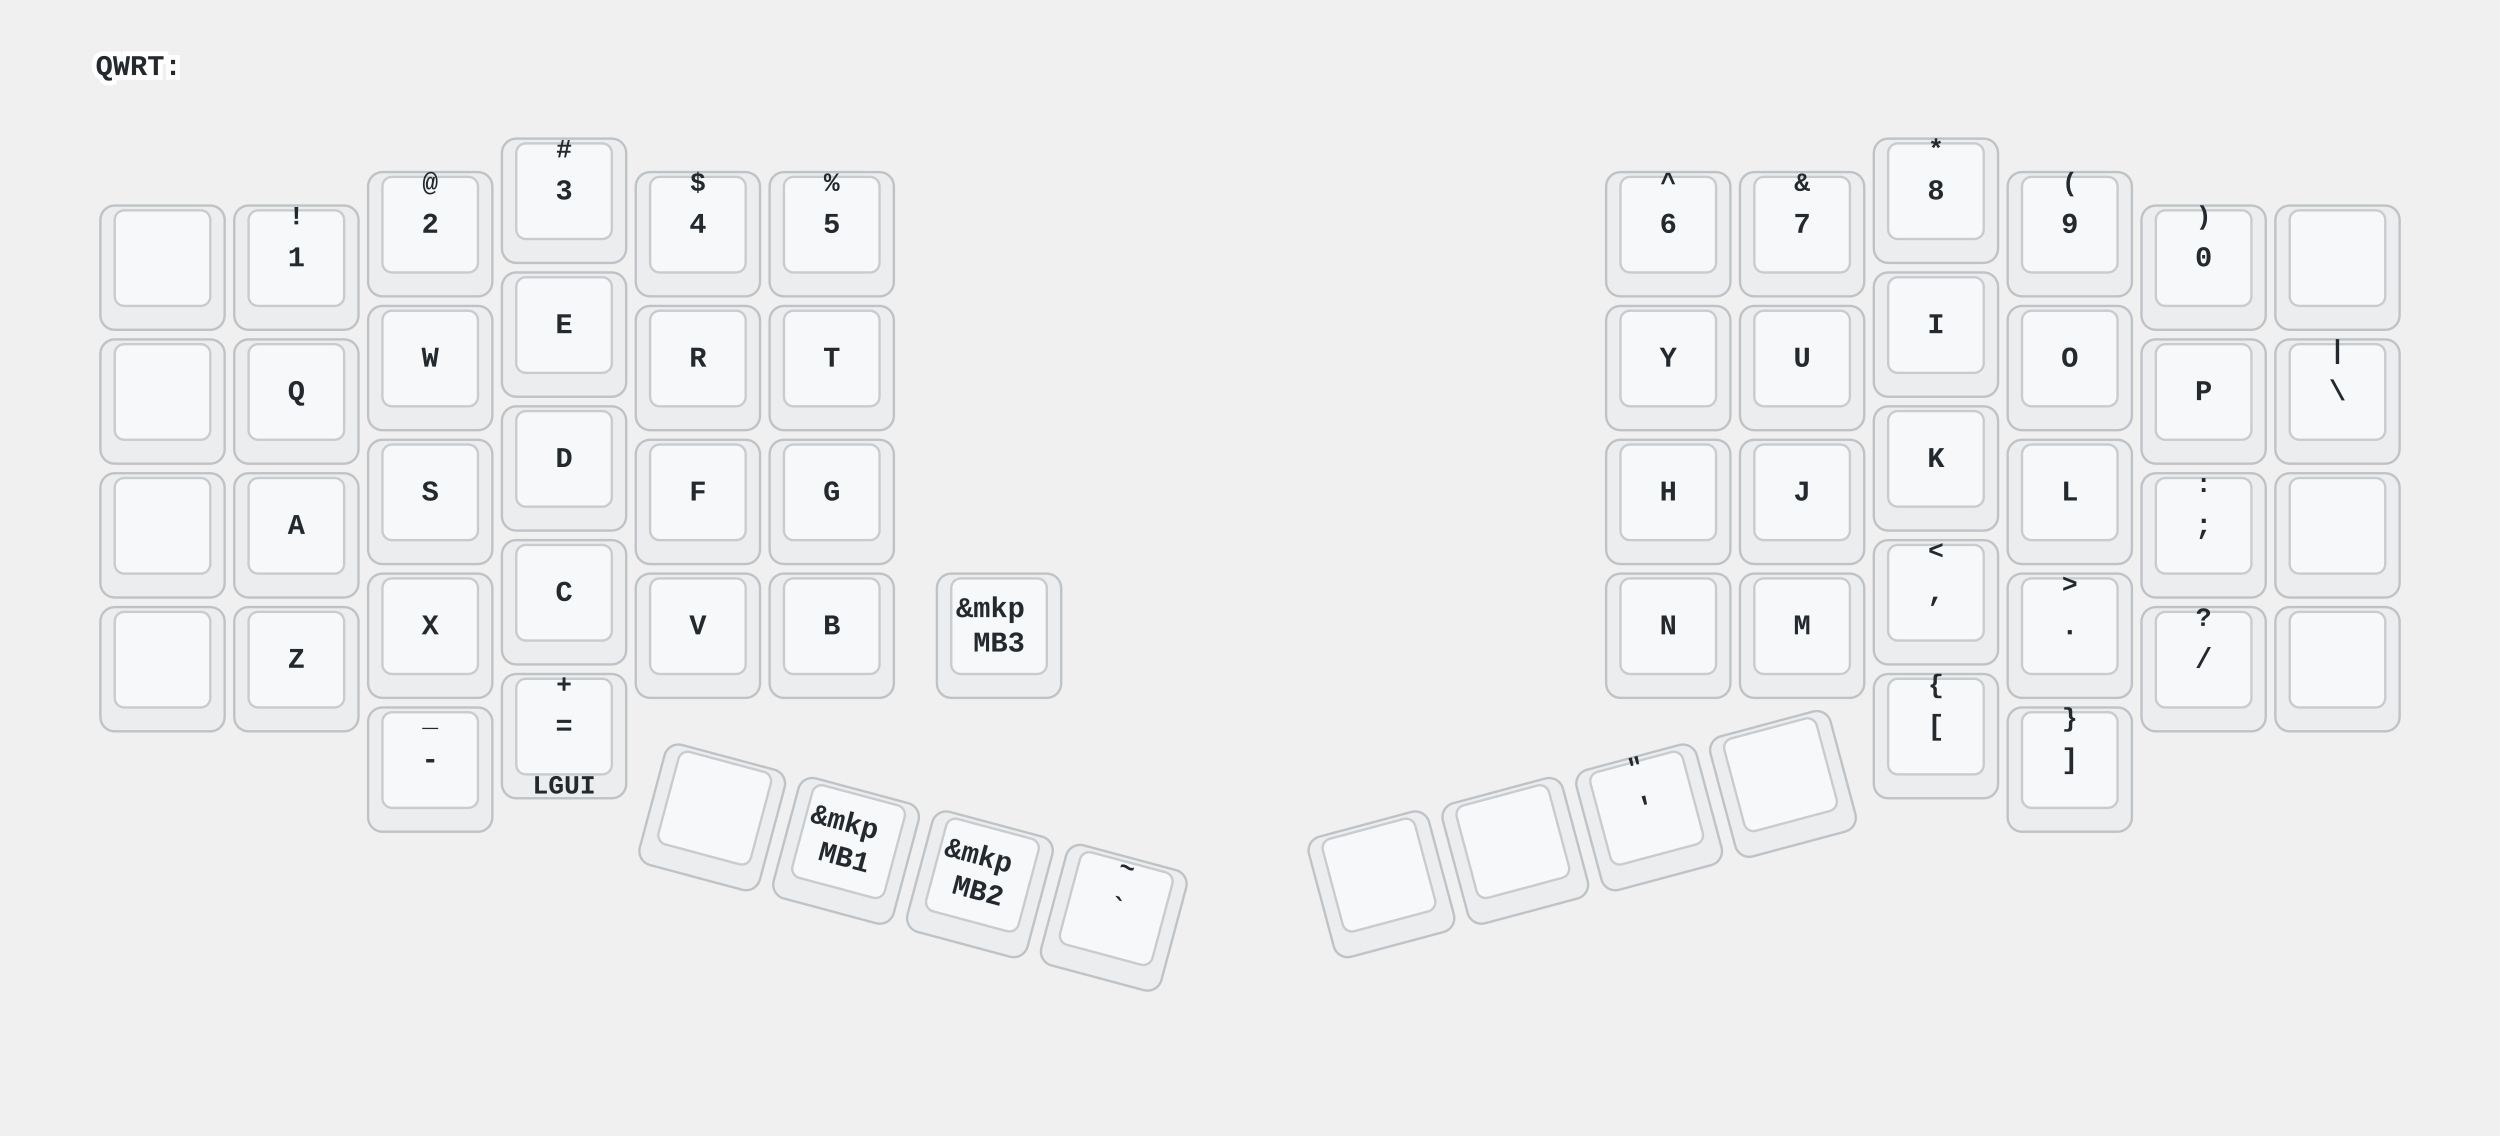
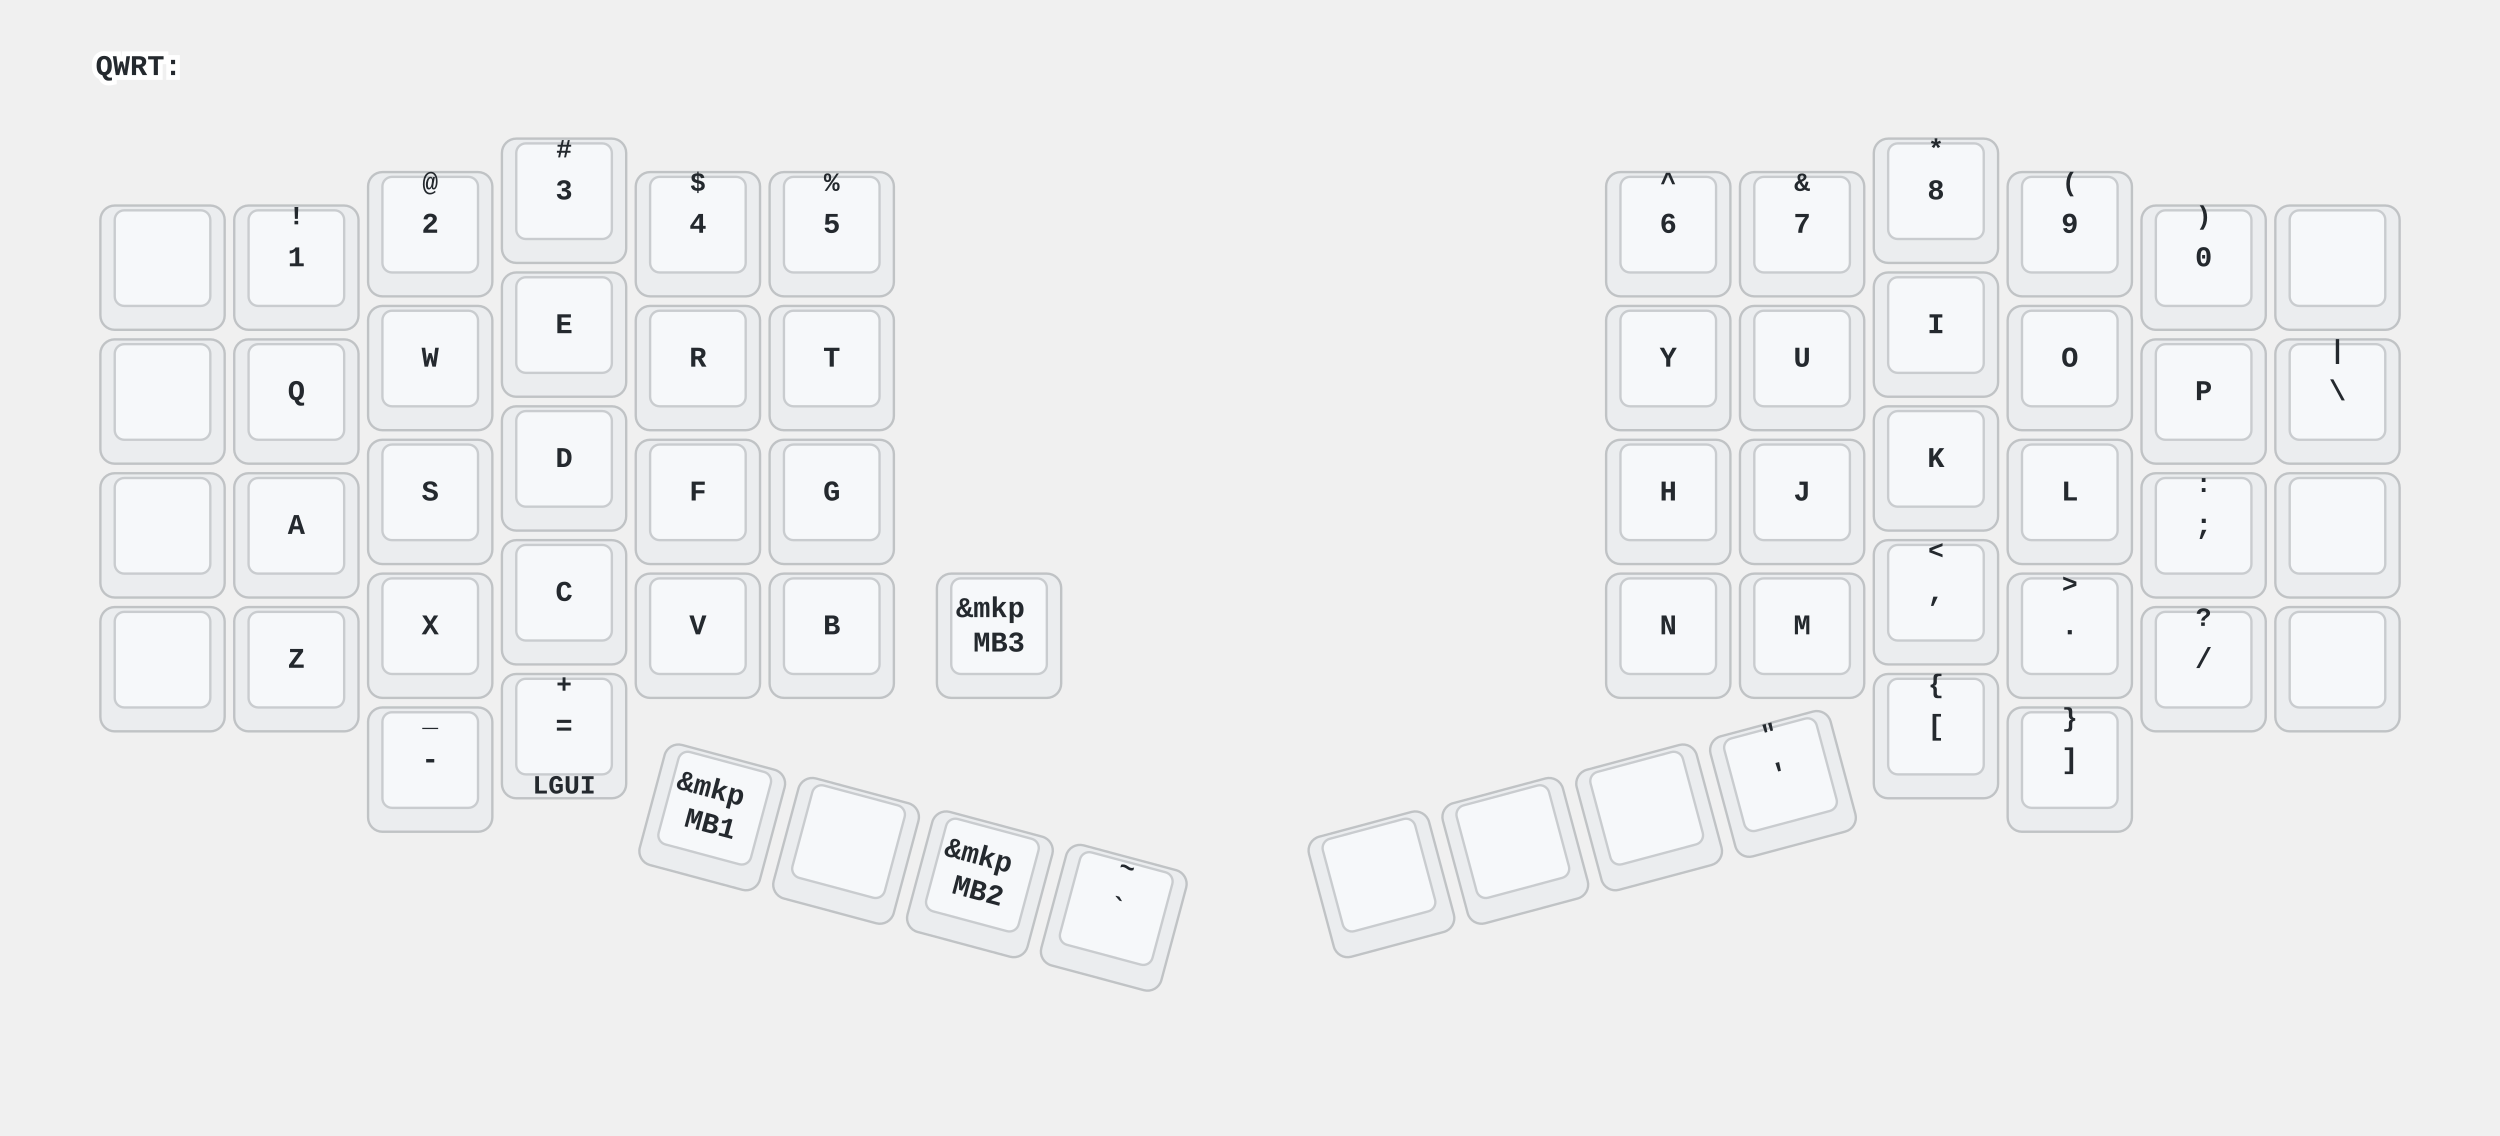
<svg xmlns="http://www.w3.org/2000/svg" xmlns:xlink="http://www.w3.org/1999/xlink" width="1046" height="475" viewBox="0 0 1046 475" class="keymap">
  <defs>/* start glyphs */
<svg id="mdi:apple-keyboard-caps">
      <svg id="mdi-apple-keyboard-caps" viewBox="0 0 24 24">
        <path d="M15,14V8H17.17L12,2.83L6.83,8H9V14H15M12,0L22,10H17V16H7V10H2L12,0M7,18H17V24H7V18M15,20H9V22H15V20Z" />
      </svg>
    </svg>
    <svg id="mdi:apple-keyboard-control">
      <svg id="mdi-apple-keyboard-control" viewBox="0 0 24 24">
        <path d="M19.78,11.78L18.36,13.19L12,6.83L5.64,13.19L4.22,11.78L12,4L19.78,11.78Z" />
      </svg>
    </svg>
    <svg id="mdi:apple-keyboard-option">
      <svg id="mdi-apple-keyboard-option" viewBox="0 0 24 24">
        <path d="M3,4H9.11L16.15,18H21V20H14.88L7.84,6H3V4M14,4H21V6H14V4Z" />
      </svg>
    </svg>
    <svg id="mdi:apple-keyboard-shift">
      <svg id="mdi-apple-keyboard-shift" viewBox="0 0 24 24">
        <path d="M15,18V12H17.17L12,6.83L6.83,12H9V18H15M12,4L22,14H17V20H7V14H2L12,4Z" />
      </svg>
    </svg>
    <svg id="mdi:backspace">
      <svg id="mdi-backspace" viewBox="0 0 24 24">
        <path d="M22,3H7C6.31,3 5.77,3.35 5.41,3.88L0,12L5.41,20.11C5.77,20.64 6.31,21 7,21H22A2,2 0 0,0 24,19V5A2,2 0 0,0 22,3M19,15.59L17.59,17L14,13.41L10.41,17L9,15.59L12.59,12L9,8.41L10.41,7L14,10.59L17.59,7L19,8.41L15.41,12" />
      </svg>
    </svg>
    <svg id="mdi:backspace-reverse-outline">
      <svg id="mdi-backspace-reverse-outline" viewBox="0 0 24 24">
        <path d="M5,15.59L6.41,17L10,13.41L13.59,17L15,15.59L11.41,12L15,8.41L13.59,7L10,10.59L6.41,7L5,8.41L8.59,12L5,15.59M2,3A2,2 0 0,0 0,5V19A2,2 0 0,0 2,21H17C17.69,21 18.23,20.64 18.59,20.11L24,12L18.59,3.88C18.23,3.35 17.69,3 17,3H2M2,5H17L21.72,12L17,19H2V5Z" />
      </svg>
    </svg>
    <svg id="mdi:keyboard-esc">
      <svg id="mdi-keyboard-esc" viewBox="0 0 24 24">
        <path d="M1 7H7V9H3V11H7V13H3V15H7V17H1V7M11 7H15V9H11V11H13C14.11 11 15 11.9 15 13V15C15 16.11 14.11 17 13 17H9V15H13V13H11C9.9 13 9 12.11 9 11V9C9 7.9 9.9 7 11 7M19 7H21C22.11 7 23 7.9 23 9V10H21V9H19V15H21V14H23V15C23 16.11 22.11 17 21 17H19C17.9 17 17 16.11 17 15V9C17 7.9 17.9 7 19 7Z" />
      </svg>
    </svg>
    <svg id="mdi:keyboard-return">
      <svg id="mdi-keyboard-return" viewBox="0 0 24 24">
        <path d="M19,7V11H5.83L9.41,7.41L8,6L2,12L8,18L9.41,16.58L5.83,13H21V7H19Z" />
      </svg>
    </svg>
    <svg id="mdi:keyboard-space">
      <svg id="mdi-keyboard-space" viewBox="0 0 24 24">
        <path d="M3 15H5V19H19V15H21V19C21 20.1 20.1 21 19 21H5C3.9 21 3 20.1 3 19V15Z" />
      </svg>
    </svg>
    <svg id="mdi:keyboard-tab">
      <svg id="mdi-keyboard-tab" viewBox="0 0 24 24">
        <path d="M20,18H22V6H20M11.59,7.41L15.17,11H1V13H15.17L11.59,16.58L13,18L19,12L13,6L11.59,7.41Z" />
      </svg>
    </svg>
  </defs>/* end glyphs */
<style>/* inherit to force styles through use tags */
svg path {
    fill: inherit;
}

/* font and background color specifications */
svg.keymap {
    font-family: SFMono-Regular,Consolas,Liberation Mono,Menlo,monospace;
    font-size: 14px;
    font-kerning: normal;
    text-rendering: optimizeLegibility;
    fill: #24292e;
}

/* default key styling */
rect.key {
    fill: #f6f8fa;
}

rect.key, rect.combo {
    stroke: #c9cccf;
    stroke-width: 1;
}

/* default key side styling, only used is draw_key_sides is set */
rect.side {
    filter: brightness(90%);
}

/* color accent for combo boxes */
rect.combo, rect.combo-separate {
    fill: #cdf;
}

/* color accent for held keys */
rect.held, rect.combo.held {
    fill: #fdd;
}

/* color accent for ghost (optional) keys */
rect.ghost, rect.combo.ghost {
    stroke-dasharray: 4, 4;
    stroke-width: 2;
}

text {
    text-anchor: middle;
    dominant-baseline: middle;
}

/* styling for layer labels */
text.label {
    font-weight: bold;
    text-anchor: start;
    stroke: white;
    stroke-width: 4;
    paint-order: stroke;
}

/* styling for optional footer */
text.footer {
    text-anchor: end;
    dominant-baseline: auto;
    stroke: white;
    stroke-width: 4;
    paint-order: stroke;
}

/* styling for combo tap, and key non-tap label text */
text.combo, text.hold, text.shifted, text.left, text.right, text.tl, text.tr, text.bl, text.br {
    font-size: 11px;
}

text.hold, text.bl, text.br {
    text-anchor: middle;
    dominant-baseline: auto;
}

text.shifted, text.tl, text.tr {
    text-anchor: middle;
    dominant-baseline: hanging;
}

text.left, text.tl, text.bl {
    text-anchor: start;
}

text.right, text.tr, text.br {
    text-anchor: end;
}

text.layer-activator {
    text-decoration: underline;
}

/* styling for hold/shifted label text in combo box */
text.combo.hold, text.combo.shifted, text.combo.left, text.combo.right {
    font-size: 8px;
}

/* lighter symbol for transparent keys */
text.trans {
    fill: #7b7e81;
}

/* styling for combo dendrons */
path.combo {
    stroke-width: 1;
    stroke: gray;
    fill: none;
}

/* Start Tabler Icons Cleanup */
/* cannot use height/width with glyphs */
.icon-tabler &gt; path {
    fill: inherit;
    stroke: inherit;
    stroke-width: 2;
}
/* hide tabler's default box */
.icon-tabler &gt; path[stroke="none"][fill="none"] {
    visibility: hidden;
}
/* End Tabler Icons Cleanup */

/* For default sytles, see https://github.com/caksoylar/keymap-drawer/blob/main/keymap_drawer/config.py#L85 */

svg.keymap {
  font-family: Ubuntu Mono, Inconsolata, Consolas, Liberation Mono, Menlo, monospace;
  font-size: 12px;
  font-weight: bold;
  text-rendering: optimizeLegibility;
}

/* Color accent for held keys */
rect.held, rect.combo.held {
    fill: #ffc;
}

/* Technique borrowed and extended from https://github.com/englmaxi/zmk-config/blob/master/keymap-drawer/config.yaml */
.sym_sub_text.tap {
  translate: -5px 2px;
  font-size: 20px;
}
.sym_sub_text.shifted {
  translate: 10px 13px;
  font-size: 10px;
  opacity: 1.0;
}
.combo.sym_sub_text.tap {
  translate: -1px 1px;
}
.combo.sym_sub_text.shifted {
  translate: 7px 5px;
  font-size: 10px;
  opacity: 1.0;
}

/* Toggle */
.toggle.shifted {
  translate: -10px 12px;
}

.toggle.hold {
  translate: 13px -23px;
}

/* Variant for tap-dances */
.tap_dance.tap {
  translate: -7px 0px;
  font-size: 12px;
}
.tap_dance.shifted {
  translate: 7px 17px;
  font-size: 12px;
  opacity: 1.0;
}

/* Variant for symbol next to symbol */
.sym_by_sym.tap {
  translate: -6px 0px;
}
.sym_by_sym.shifted {
  translate: 10px 12px;
  opacity: 1.0;
}

.combo.sym_by_sym.tap {
  translate: -35px 0px;
}
.combo.sym_by_sym.shifted {
  translate: 35px 20px;
  opacity: 1.0;
}

.combo.sym_by_sym.hold {
  visibility: hidden;
}

/* hide hold box for combo sym_by_sym */
.combo.sym_by_sym.hold &gt; path[stroke="none"][fill="none"] {
  visibility: hidden;
}
</style>
  <g transform="translate(40, 0)" class="layer-QWRT">
    <text x="0" y="28" class="label" id="QWRT">QWRT:</text>
    <g transform="translate(0, 56)">
      <g transform="translate(28, 56)" class="key keypos-0">
        <rect rx="6" ry="6" x="-26" y="-26" width="52" height="52" class="key side" />
        <rect rx="4" ry="4" x="-20" y="-24" width="40" height="40" class="key" />
        <use href="#mdi:keyboard-esc" xlink:href="#mdi:keyboard-esc" x="-9" y="-13" height="18" width="18.0" class="key tap glyph mdi:keyboard-esc" />
      </g>
      <g transform="translate(84, 56)" class="key keypos-1">
        <rect rx="6" ry="6" x="-26" y="-26" width="52" height="52" class="key side" />
        <rect rx="4" ry="4" x="-20" y="-24" width="40" height="40" class="key" />
        <text x="0" y="-4" class="key tap">1</text>
        <text x="0" y="-24" class="key shifted">!</text>
      </g>
      <g transform="translate(140, 42)" class="key keypos-2">
        <rect rx="6" ry="6" x="-26" y="-26" width="52" height="52" class="key side" />
        <rect rx="4" ry="4" x="-20" y="-24" width="40" height="40" class="key" />
        <text x="0" y="-4" class="key tap">2</text>
        <text x="0" y="-24" class="key shifted">@</text>
      </g>
      <g transform="translate(196, 28)" class="key keypos-3">
        <rect rx="6" ry="6" x="-26" y="-26" width="52" height="52" class="key side" />
        <rect rx="4" ry="4" x="-20" y="-24" width="40" height="40" class="key" />
        <text x="0" y="-4" class="key tap">3</text>
        <text x="0" y="-24" class="key shifted">#</text>
      </g>
      <g transform="translate(252, 42)" class="key keypos-4">
        <rect rx="6" ry="6" x="-26" y="-26" width="52" height="52" class="key side" />
        <rect rx="4" ry="4" x="-20" y="-24" width="40" height="40" class="key" />
        <text x="0" y="-4" class="key tap">4</text>
        <text x="0" y="-24" class="key shifted">$</text>
      </g>
      <g transform="translate(308, 42)" class="key keypos-5">
        <rect rx="6" ry="6" x="-26" y="-26" width="52" height="52" class="key side" />
        <rect rx="4" ry="4" x="-20" y="-24" width="40" height="40" class="key" />
        <text x="0" y="-4" class="key tap">5</text>
        <text x="0" y="-24" class="key shifted">%</text>
      </g>
      <g transform="translate(658, 42)" class="key keypos-6">
        <rect rx="6" ry="6" x="-26" y="-26" width="52" height="52" class="key side" />
        <rect rx="4" ry="4" x="-20" y="-24" width="40" height="40" class="key" />
        <text x="0" y="-4" class="key tap">6</text>
        <text x="0" y="-24" class="key shifted">^</text>
      </g>
      <g transform="translate(714, 42)" class="key keypos-7">
        <rect rx="6" ry="6" x="-26" y="-26" width="52" height="52" class="key side" />
        <rect rx="4" ry="4" x="-20" y="-24" width="40" height="40" class="key" />
        <text x="0" y="-4" class="key tap">7</text>
        <text x="0" y="-24" class="key shifted">&amp;</text>
      </g>
      <g transform="translate(770, 28)" class="key keypos-8">
        <rect rx="6" ry="6" x="-26" y="-26" width="52" height="52" class="key side" />
        <rect rx="4" ry="4" x="-20" y="-24" width="40" height="40" class="key" />
        <text x="0" y="-4" class="key tap">8</text>
        <text x="0" y="-24" class="key shifted">*</text>
      </g>
      <g transform="translate(826, 42)" class="key keypos-9">
        <rect rx="6" ry="6" x="-26" y="-26" width="52" height="52" class="key side" />
        <rect rx="4" ry="4" x="-20" y="-24" width="40" height="40" class="key" />
        <text x="0" y="-4" class="key tap">9</text>
        <text x="0" y="-24" class="key shifted">(</text>
      </g>
      <g transform="translate(882, 56)" class="key keypos-10">
        <rect rx="6" ry="6" x="-26" y="-26" width="52" height="52" class="key side" />
        <rect rx="4" ry="4" x="-20" y="-24" width="40" height="40" class="key" />
        <text x="0" y="-4" class="key tap">0</text>
        <text x="0" y="-24" class="key shifted">)</text>
      </g>
      <g transform="translate(938, 56)" class="key backspace keypos-11">
        <rect rx="6" ry="6" x="-26" y="-26" width="52" height="52" class="key backspace side" />
        <rect rx="4" ry="4" x="-20" y="-24" width="40" height="40" class="key backspace" />
        <use href="#mdi:backspace" xlink:href="#mdi:backspace" x="-9" y="-13" height="18" width="18.0" class="key backspace tap glyph mdi:backspace" />
      </g>
      <g transform="translate(28, 112)" class="key keypos-12">
        <rect rx="6" ry="6" x="-26" y="-26" width="52" height="52" class="key side" />
        <rect rx="4" ry="4" x="-20" y="-24" width="40" height="40" class="key" />
        <use href="#mdi:keyboard-tab" xlink:href="#mdi:keyboard-tab" x="-9" y="-13" height="18" width="18.0" class="key tap glyph mdi:keyboard-tab" />
      </g>
      <g transform="translate(84, 112)" class="key keypos-13">
        <rect rx="6" ry="6" x="-26" y="-26" width="52" height="52" class="key side" />
        <rect rx="4" ry="4" x="-20" y="-24" width="40" height="40" class="key" />
        <text x="0" y="-4" class="key tap">Q</text>
      </g>
      <g transform="translate(140, 98)" class="key keypos-14">
        <rect rx="6" ry="6" x="-26" y="-26" width="52" height="52" class="key side" />
        <rect rx="4" ry="4" x="-20" y="-24" width="40" height="40" class="key" />
        <text x="0" y="-4" class="key tap">W</text>
      </g>
      <g transform="translate(196, 84)" class="key keypos-15">
        <rect rx="6" ry="6" x="-26" y="-26" width="52" height="52" class="key side" />
        <rect rx="4" ry="4" x="-20" y="-24" width="40" height="40" class="key" />
        <text x="0" y="-4" class="key tap">E</text>
      </g>
      <g transform="translate(252, 98)" class="key keypos-16">
        <rect rx="6" ry="6" x="-26" y="-26" width="52" height="52" class="key side" />
        <rect rx="4" ry="4" x="-20" y="-24" width="40" height="40" class="key" />
        <text x="0" y="-4" class="key tap">R</text>
      </g>
      <g transform="translate(308, 98)" class="key keypos-17">
        <rect rx="6" ry="6" x="-26" y="-26" width="52" height="52" class="key side" />
        <rect rx="4" ry="4" x="-20" y="-24" width="40" height="40" class="key" />
        <text x="0" y="-4" class="key tap">T</text>
      </g>
      <g transform="translate(658, 98)" class="key keypos-18">
        <rect rx="6" ry="6" x="-26" y="-26" width="52" height="52" class="key side" />
        <rect rx="4" ry="4" x="-20" y="-24" width="40" height="40" class="key" />
        <text x="0" y="-4" class="key tap">Y</text>
      </g>
      <g transform="translate(714, 98)" class="key keypos-19">
        <rect rx="6" ry="6" x="-26" y="-26" width="52" height="52" class="key side" />
        <rect rx="4" ry="4" x="-20" y="-24" width="40" height="40" class="key" />
        <text x="0" y="-4" class="key tap">U</text>
      </g>
      <g transform="translate(770, 84)" class="key keypos-20">
        <rect rx="6" ry="6" x="-26" y="-26" width="52" height="52" class="key side" />
        <rect rx="4" ry="4" x="-20" y="-24" width="40" height="40" class="key" />
        <text x="0" y="-4" class="key tap">I</text>
      </g>
      <g transform="translate(826, 98)" class="key keypos-21">
        <rect rx="6" ry="6" x="-26" y="-26" width="52" height="52" class="key side" />
        <rect rx="4" ry="4" x="-20" y="-24" width="40" height="40" class="key" />
        <text x="0" y="-4" class="key tap">O</text>
      </g>
      <g transform="translate(882, 112)" class="key keypos-22">
        <rect rx="6" ry="6" x="-26" y="-26" width="52" height="52" class="key side" />
        <rect rx="4" ry="4" x="-20" y="-24" width="40" height="40" class="key" />
        <text x="0" y="-4" class="key tap">P</text>
      </g>
      <g transform="translate(938, 112)" class="key keypos-23">
        <rect rx="6" ry="6" x="-26" y="-26" width="52" height="52" class="key side" />
        <rect rx="4" ry="4" x="-20" y="-24" width="40" height="40" class="key" />
        <text x="0" y="-4" class="key tap">\</text>
        <text x="0" y="-24" class="key shifted">|</text>
      </g>
      <g transform="translate(28, 168)" class="key keypos-24">
        <rect rx="6" ry="6" x="-26" y="-26" width="52" height="52" class="key side" />
        <rect rx="4" ry="4" x="-20" y="-24" width="40" height="40" class="key" />
        <use href="#mdi:apple-keyboard-caps" xlink:href="#mdi:apple-keyboard-caps" x="-9" y="-13" height="18" width="18.0" class="key tap glyph mdi:apple-keyboard-caps" />
      </g>
      <g transform="translate(84, 168)" class="key keypos-25">
        <rect rx="6" ry="6" x="-26" y="-26" width="52" height="52" class="key side" />
        <rect rx="4" ry="4" x="-20" y="-24" width="40" height="40" class="key" />
        <text x="0" y="-4" class="key tap">A</text>
      </g>
      <g transform="translate(140, 154)" class="key keypos-26">
        <rect rx="6" ry="6" x="-26" y="-26" width="52" height="52" class="key side" />
        <rect rx="4" ry="4" x="-20" y="-24" width="40" height="40" class="key" />
        <text x="0" y="-4" class="key tap">S</text>
      </g>
      <g transform="translate(196, 140)" class="key keypos-27">
        <rect rx="6" ry="6" x="-26" y="-26" width="52" height="52" class="key side" />
        <rect rx="4" ry="4" x="-20" y="-24" width="40" height="40" class="key" />
        <text x="0" y="-4" class="key tap">D</text>
      </g>
      <g transform="translate(252, 154)" class="key keypos-28">
        <rect rx="6" ry="6" x="-26" y="-26" width="52" height="52" class="key side" />
        <rect rx="4" ry="4" x="-20" y="-24" width="40" height="40" class="key" />
        <text x="0" y="-4" class="key tap">F</text>
      </g>
      <g transform="translate(308, 154)" class="key keypos-29">
        <rect rx="6" ry="6" x="-26" y="-26" width="52" height="52" class="key side" />
        <rect rx="4" ry="4" x="-20" y="-24" width="40" height="40" class="key" />
        <text x="0" y="-4" class="key tap">G</text>
      </g>
      <g transform="translate(658, 154)" class="key keypos-30">
        <rect rx="6" ry="6" x="-26" y="-26" width="52" height="52" class="key side" />
        <rect rx="4" ry="4" x="-20" y="-24" width="40" height="40" class="key" />
        <text x="0" y="-4" class="key tap">H</text>
      </g>
      <g transform="translate(714, 154)" class="key keypos-31">
        <rect rx="6" ry="6" x="-26" y="-26" width="52" height="52" class="key side" />
        <rect rx="4" ry="4" x="-20" y="-24" width="40" height="40" class="key" />
        <text x="0" y="-4" class="key tap">J</text>
      </g>
      <g transform="translate(770, 140)" class="key keypos-32">
        <rect rx="6" ry="6" x="-26" y="-26" width="52" height="52" class="key side" />
        <rect rx="4" ry="4" x="-20" y="-24" width="40" height="40" class="key" />
        <text x="0" y="-4" class="key tap">K</text>
      </g>
      <g transform="translate(826, 154)" class="key keypos-33">
        <rect rx="6" ry="6" x="-26" y="-26" width="52" height="52" class="key side" />
        <rect rx="4" ry="4" x="-20" y="-24" width="40" height="40" class="key" />
        <text x="0" y="-4" class="key tap">L</text>
      </g>
      <g transform="translate(882, 168)" class="key keypos-34">
        <rect rx="6" ry="6" x="-26" y="-26" width="52" height="52" class="key side" />
        <rect rx="4" ry="4" x="-20" y="-24" width="40" height="40" class="key" />
        <text x="0" y="-4" class="key tap">;</text>
        <text x="0" y="-24" class="key shifted">:</text>
      </g>
      <g transform="translate(938, 168)" class="key enter keypos-35">
        <rect rx="6" ry="6" x="-26" y="-26" width="52" height="52" class="key enter side" />
        <rect rx="4" ry="4" x="-20" y="-24" width="40" height="40" class="key enter" />
        <use href="#mdi:keyboard-return" xlink:href="#mdi:keyboard-return" x="-9" y="-13" height="18" width="18.0" class="key enter tap glyph mdi:keyboard-return" />
      </g>
      <g transform="translate(28, 224)" class="key keypos-36">
        <rect rx="6" ry="6" x="-26" y="-26" width="52" height="52" class="key side" />
        <rect rx="4" ry="4" x="-20" y="-24" width="40" height="40" class="key" />
        <use href="#mdi:apple-keyboard-shift" xlink:href="#mdi:apple-keyboard-shift" x="-9" y="-13" height="18" width="18.0" class="key tap glyph mdi:apple-keyboard-shift" />
      </g>
      <g transform="translate(84, 224)" class="key keypos-37">
        <rect rx="6" ry="6" x="-26" y="-26" width="52" height="52" class="key side" />
        <rect rx="4" ry="4" x="-20" y="-24" width="40" height="40" class="key" />
        <text x="0" y="-4" class="key tap">Z</text>
      </g>
      <g transform="translate(140, 210)" class="key keypos-38">
        <rect rx="6" ry="6" x="-26" y="-26" width="52" height="52" class="key side" />
        <rect rx="4" ry="4" x="-20" y="-24" width="40" height="40" class="key" />
        <text x="0" y="-4" class="key tap">X</text>
      </g>
      <g transform="translate(196, 196)" class="key keypos-39">
        <rect rx="6" ry="6" x="-26" y="-26" width="52" height="52" class="key side" />
        <rect rx="4" ry="4" x="-20" y="-24" width="40" height="40" class="key" />
        <text x="0" y="-4" class="key tap">C</text>
      </g>
      <g transform="translate(252, 210)" class="key keypos-40">
        <rect rx="6" ry="6" x="-26" y="-26" width="52" height="52" class="key side" />
        <rect rx="4" ry="4" x="-20" y="-24" width="40" height="40" class="key" />
        <text x="0" y="-4" class="key tap">V</text>
      </g>
      <g transform="translate(308, 210)" class="key keypos-41">
        <rect rx="6" ry="6" x="-26" y="-26" width="52" height="52" class="key side" />
        <rect rx="4" ry="4" x="-20" y="-24" width="40" height="40" class="key" />
        <text x="0" y="-4" class="key tap">B</text>
      </g>
      <g transform="translate(658, 210)" class="key keypos-42">
        <rect rx="6" ry="6" x="-26" y="-26" width="52" height="52" class="key side" />
        <rect rx="4" ry="4" x="-20" y="-24" width="40" height="40" class="key" />
        <text x="0" y="-4" class="key tap">N</text>
      </g>
      <g transform="translate(714, 210)" class="key keypos-43">
        <rect rx="6" ry="6" x="-26" y="-26" width="52" height="52" class="key side" />
        <rect rx="4" ry="4" x="-20" y="-24" width="40" height="40" class="key" />
        <text x="0" y="-4" class="key tap">M</text>
      </g>
      <g transform="translate(770, 196)" class="key keypos-44">
        <rect rx="6" ry="6" x="-26" y="-26" width="52" height="52" class="key side" />
        <rect rx="4" ry="4" x="-20" y="-24" width="40" height="40" class="key" />
        <text x="0" y="-4" class="key tap">,</text>
        <text x="0" y="-24" class="key shifted">&lt;</text>
      </g>
      <g transform="translate(826, 210)" class="key keypos-45">
        <rect rx="6" ry="6" x="-26" y="-26" width="52" height="52" class="key side" />
        <rect rx="4" ry="4" x="-20" y="-24" width="40" height="40" class="key" />
        <text x="0" y="-4" class="key tap">.</text>
        <text x="0" y="-24" class="key shifted">&gt;</text>
      </g>
      <g transform="translate(882, 224)" class="key keypos-46">
        <rect rx="6" ry="6" x="-26" y="-26" width="52" height="52" class="key side" />
        <rect rx="4" ry="4" x="-20" y="-24" width="40" height="40" class="key" />
        <text x="0" y="-4" class="key tap">/</text>
        <text x="0" y="-24" class="key shifted">?</text>
      </g>
      <g transform="translate(938, 224)" class="key keypos-47">
        <rect rx="6" ry="6" x="-26" y="-26" width="52" height="52" class="key side" />
        <rect rx="4" ry="4" x="-20" y="-24" width="40" height="40" class="key" />
        <use href="#mdi:apple-keyboard-shift" xlink:href="#mdi:apple-keyboard-shift" x="-9" y="-13" height="18" width="18.0" class="key tap glyph mdi:apple-keyboard-shift" />
      </g>
      <g transform="translate(370, 314) rotate(15.0)" class="key keypos-48">
        <rect rx="6" ry="6" x="-26" y="-26" width="52" height="52" class="key side" />
        <rect rx="4" ry="4" x="-20" y="-24" width="40" height="40" class="key" />
        <text x="0" y="-4" class="key tap">
          <tspan x="0" dy="-0.6em">&amp;mkp</tspan>
          <tspan x="0" dy="1.2em">MB2</tspan>
        </text>
      </g>
      <g transform="translate(426, 328) rotate(15.0)" class="key keypos-49">
        <rect rx="6" ry="6" x="-26" y="-26" width="52" height="52" class="key side" />
        <rect rx="4" ry="4" x="-20" y="-24" width="40" height="40" class="key" />
        <text x="0" y="-4" class="key tap">`</text>
        <text x="0" y="-24" class="key shifted">~</text>
      </g>
      <g transform="translate(140, 266)" class="key keypos-50">
        <rect rx="6" ry="6" x="-26" y="-26" width="52" height="52" class="key side" />
        <rect rx="4" ry="4" x="-20" y="-24" width="40" height="40" class="key" />
        <text x="0" y="-4" class="key tap">-</text>
        <use href="#mdi:apple-keyboard-control" xlink:href="#mdi:apple-keyboard-control" x="-8" y="9" height="15" width="15.0" class="key hold glyph mdi:apple-keyboard-control" />
        <text x="0" y="-24" class="key shifted">_</text>
      </g>
      <g transform="translate(196, 252)" class="key keypos-51">
        <rect rx="6" ry="6" x="-26" y="-26" width="52" height="52" class="key side" />
        <rect rx="4" ry="4" x="-20" y="-24" width="40" height="40" class="key" />
        <text x="0" y="-4" class="key tap">=</text>
        <text x="0" y="24" class="key hold">LGUI</text>
        <text x="0" y="-24" class="key shifted">+</text>
      </g>
      <g transform="translate(258, 286) rotate(15.0)" class="key keypos-52">
        <rect rx="6" ry="6" x="-26" y="-26" width="52" height="52" class="key side" />
        <rect rx="4" ry="4" x="-20" y="-24" width="40" height="40" class="key" />
-         <use href="#mdi:apple-keyboard-option" xlink:href="#mdi:apple-keyboard-option" x="-9" y="-13" height="18" width="18.0" class="key tap glyph mdi:apple-keyboard-option" />
-       </g>
-       <g transform="translate(314, 300) rotate(15.0)" class="key keypos-53">
-         <rect rx="6" ry="6" x="-26" y="-26" width="52" height="52" class="key side" />
-         <rect rx="4" ry="4" x="-20" y="-24" width="40" height="40" class="key" />
        <text x="0" y="-4" class="key tap">
          <tspan x="0" dy="-0.6em">&amp;mkp</tspan>
          <tspan x="0" dy="1.2em">MB1</tspan>
        </text>
      </g>
+       <g transform="translate(314, 300) rotate(15.0)" class="key keypos-53">
+         <rect rx="6" ry="6" x="-26" y="-26" width="52" height="52" class="key side" />
+         <rect rx="4" ry="4" x="-20" y="-24" width="40" height="40" class="key" />
+         <use href="#mdi:apple-keyboard-option" xlink:href="#mdi:apple-keyboard-option" x="-9" y="-13" height="18" width="18.0" class="key tap glyph mdi:apple-keyboard-option" />
+       </g>
      <g transform="translate(650, 286) rotate(-15.0)" class="key keypos-54">
+         <rect rx="6" ry="6" x="-26" y="-26" width="52" height="52" class="key side" />
+         <rect rx="4" ry="4" x="-20" y="-24" width="40" height="40" class="key" />
+         <use href="#mdi:keyboard-space" xlink:href="#mdi:keyboard-space" x="-9" y="-13" height="18" width="18.0" class="key tap glyph mdi:keyboard-space" />
+       </g>
+       <g transform="translate(706, 272) rotate(-15.0)" class="key keypos-55">
        <rect rx="6" ry="6" x="-26" y="-26" width="52" height="52" class="key side" />
        <rect rx="4" ry="4" x="-20" y="-24" width="40" height="40" class="key" />
        <text x="0" y="-4" class="key tap">'</text>
        <text x="0" y="-24" class="key shifted">"</text>
-       </g>
-       <g transform="translate(706, 272) rotate(-15.0)" class="key keypos-55">
-         <rect rx="6" ry="6" x="-26" y="-26" width="52" height="52" class="key side" />
-         <rect rx="4" ry="4" x="-20" y="-24" width="40" height="40" class="key" />
-         <use href="#mdi:keyboard-space" xlink:href="#mdi:keyboard-space" x="-9" y="-13" height="18" width="18.0" class="key tap glyph mdi:keyboard-space" />
      </g>
      <g transform="translate(770, 252)" class="key keypos-56">
        <rect rx="6" ry="6" x="-26" y="-26" width="52" height="52" class="key side" />
        <rect rx="4" ry="4" x="-20" y="-24" width="40" height="40" class="key" />
        <text x="0" y="-4" class="key tap">[</text>
        <text x="0" y="-24" class="key shifted">{</text>
      </g>
      <g transform="translate(826, 266)" class="key keypos-57">
        <rect rx="6" ry="6" x="-26" y="-26" width="52" height="52" class="key side" />
        <rect rx="4" ry="4" x="-20" y="-24" width="40" height="40" class="key" />
        <text x="0" y="-4" class="key tap">]</text>
        <text x="0" y="-24" class="key shifted">}</text>
      </g>
      <g transform="translate(538, 314) rotate(-15.0)" class="key keypos-58">
        <rect rx="6" ry="6" x="-26" y="-26" width="52" height="52" class="key side" />
        <rect rx="4" ry="4" x="-20" y="-24" width="40" height="40" class="key" />
        <use href="#mdi:keyboard-esc" xlink:href="#mdi:keyboard-esc" x="-9" y="-13" height="18" width="18.0" class="key tap glyph mdi:keyboard-esc" />
      </g>
      <g transform="translate(594, 300) rotate(-15.0)" class="key keypos-59">
        <rect rx="6" ry="6" x="-26" y="-26" width="52" height="52" class="key side" />
        <rect rx="4" ry="4" x="-20" y="-24" width="40" height="40" class="key" />
        <use href="#mdi:backspace-reverse-outline" xlink:href="#mdi:backspace-reverse-outline" x="-9" y="-13" height="18" width="18.0" class="key tap glyph mdi:backspace-reverse-outline" />
      </g>
      <g transform="translate(378, 210)" class="key keypos-60">
        <rect rx="6" ry="6" x="-26" y="-26" width="52" height="52" class="key side" />
        <rect rx="4" ry="4" x="-20" y="-24" width="40" height="40" class="key" />
        <text x="0" y="-4" class="key tap">
          <tspan x="0" dy="-0.6em">&amp;mkp</tspan>
          <tspan x="0" dy="1.2em">MB3</tspan>
        </text>
      </g>
    </g>
  </g>
</svg>
